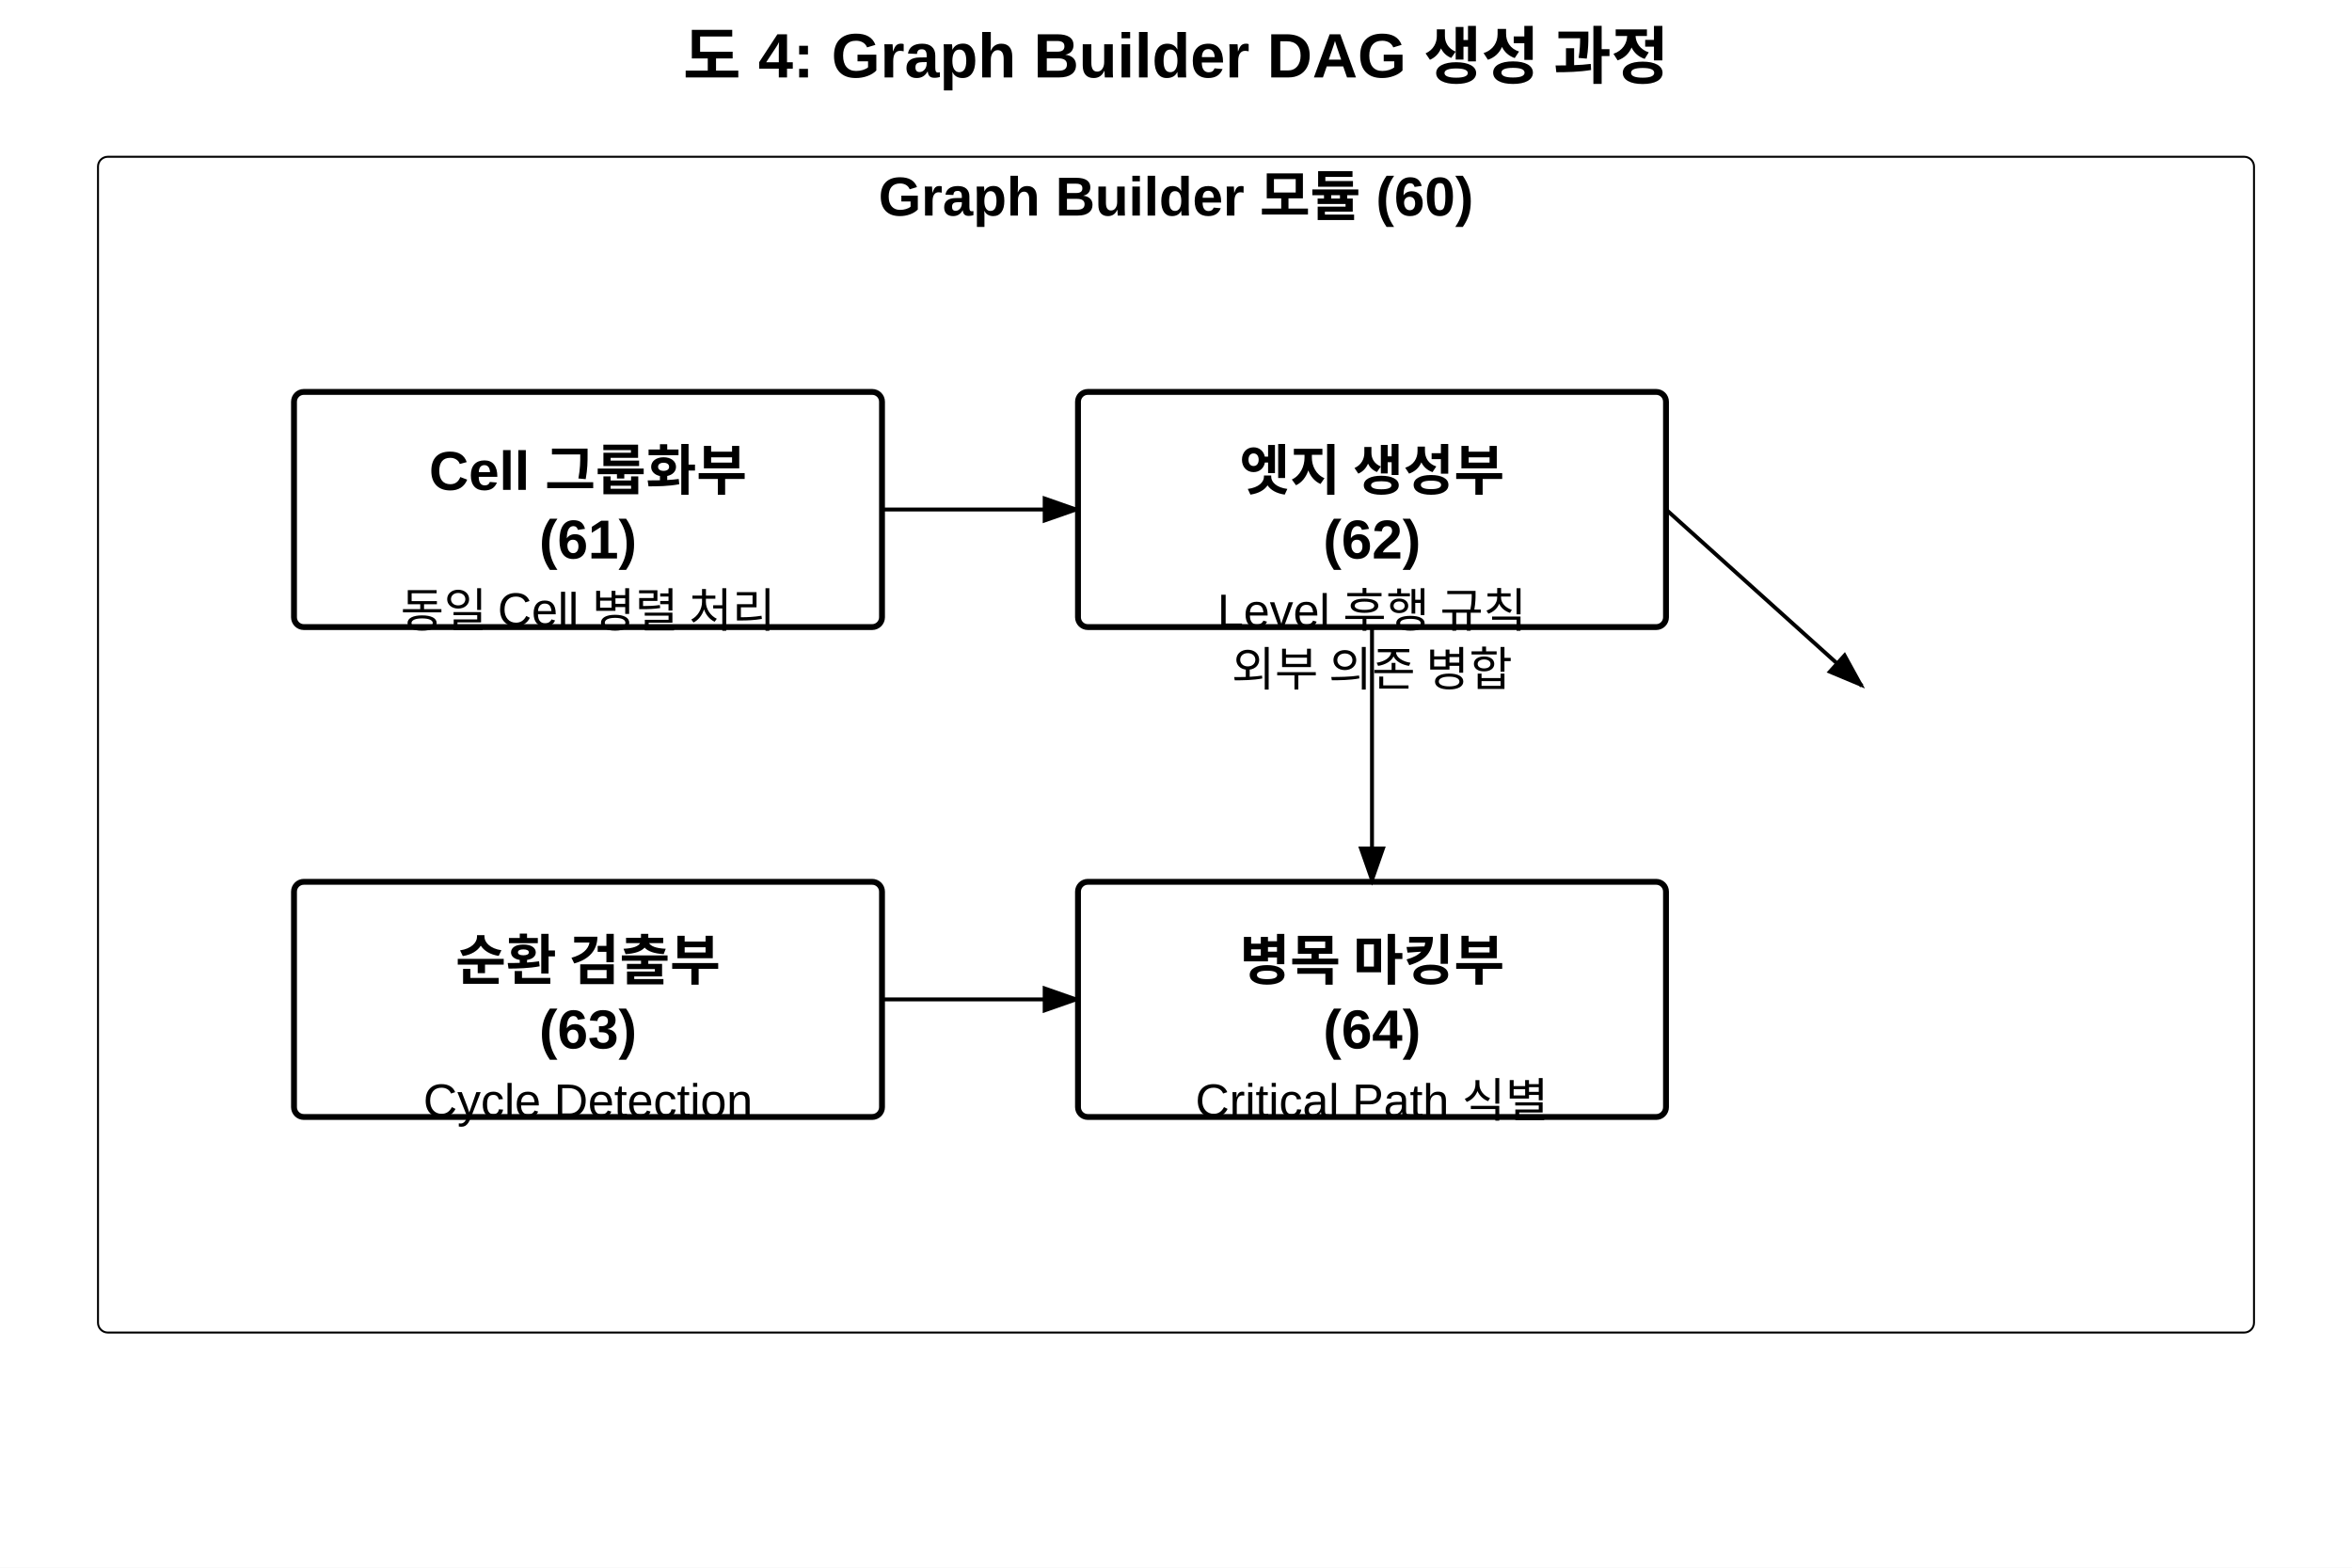
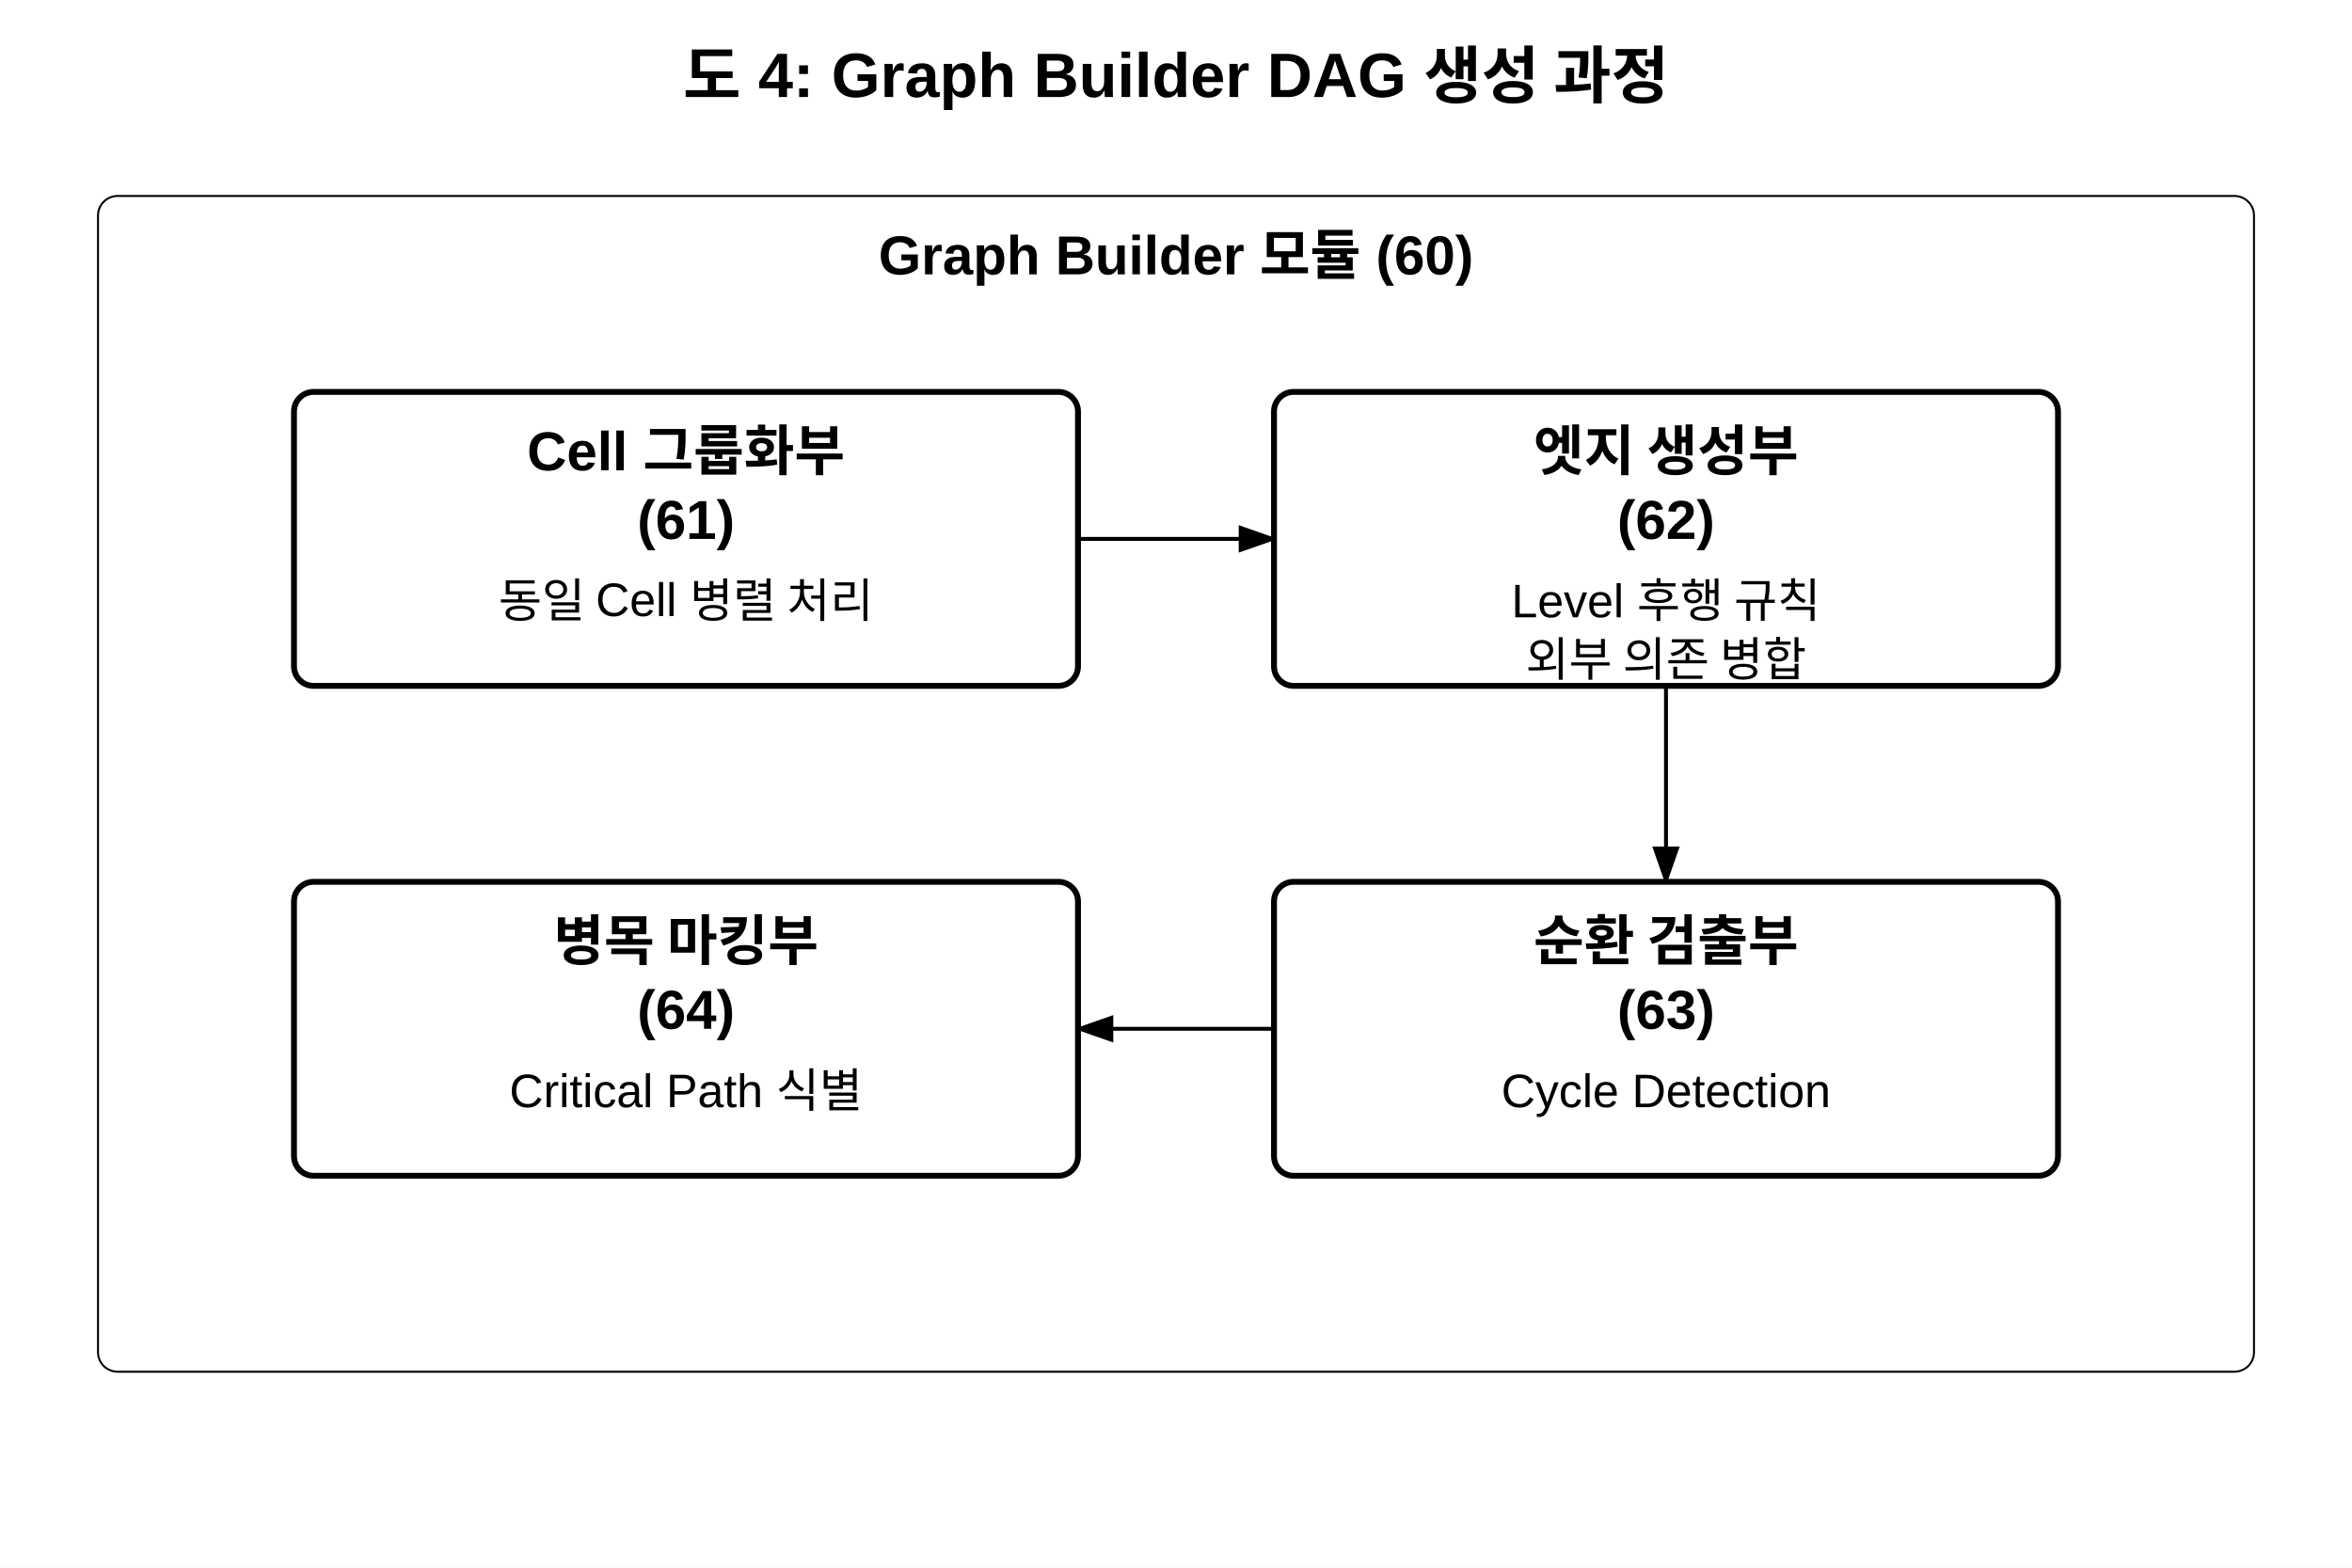
<svg xmlns="http://www.w3.org/2000/svg" width="1200" height="800" viewBox="0 0 1200 800">
  <rect width="100%" height="100%" fill="white" />
  <defs>
    <marker id="arrowhead" markerWidth="10" markerHeight="7" refX="9" refY="3.5" orient="auto">
      <polygon points="0 0, 10 3.5, 0 7" fill="black" />
    </marker>
  </defs>
-   <text x="600" y="40" text-anchor="middle" font-family="Arial, sans-serif" font-size="32" font-weight="bold">도 4: Graph Builder DAG 생성 과정</text>
-   <rect x="50" y="80" width="1100" height="600" fill="white" stroke="black" stroke-width="1" rx="5" />
-   <text x="600" y="110" text-anchor="middle" font-family="Arial, sans-serif" font-size="28" font-weight="bold">Graph Builder 모듈 (60)</text>
-   <rect x="150" y="200" width="300" height="120" fill="white" stroke="black" stroke-width="3" rx="5" />
-   <text x="300.0" y="250" text-anchor="middle" font-family="Arial, sans-serif" font-size="28" font-weight="bold">Cell 그룹화부</text>
-   <text x="300.0" y="285" text-anchor="middle" font-family="Arial, sans-serif" font-size="28" font-weight="bold">(61)</text>
-   <text x="300.0" y="320" text-anchor="middle" font-family="Arial, sans-serif" font-size="24" font-weight="normal">동일 Cell 병렬 처리</text>
-   <line x1="450" y1="260" x2="550" y2="260" stroke="black" stroke-width="2" marker-end="url(#arrowhead)" />
-   <rect x="550" y="200" width="300" height="120" fill="white" stroke="black" stroke-width="3" rx="5" />
-   <text x="700.0" y="250" text-anchor="middle" font-family="Arial, sans-serif" font-size="28" font-weight="bold">엣지 생성부</text>
-   <text x="700.0" y="285" text-anchor="middle" font-family="Arial, sans-serif" font-size="28" font-weight="bold">(62)</text>
-   <text x="700.0" y="320" text-anchor="middle" font-family="Arial, sans-serif" font-size="24" font-weight="normal">Level 후행 규칙</text>
-   <text x="700.0" y="350" text-anchor="middle" font-family="Arial, sans-serif" font-size="24" font-weight="normal">외부 의존 병합</text>
-   <line x1="850" y1="260" x2="950" y2="350" stroke="black" stroke-width="2" marker-end="url(#arrowhead)" />
-   <rect x="150" y="450" width="300" height="120" fill="white" stroke="black" stroke-width="3" rx="5" />
-   <text x="300.0" y="500" text-anchor="middle" font-family="Arial, sans-serif" font-size="28" font-weight="bold">순환 검출부</text>
-   <text x="300.0" y="535" text-anchor="middle" font-family="Arial, sans-serif" font-size="28" font-weight="bold">(63)</text>
-   <text x="300.0" y="570" text-anchor="middle" font-family="Arial, sans-serif" font-size="24" font-weight="normal">Cycle Detection</text>
-   <line x1="450" y1="510" x2="550" y2="510" stroke="black" stroke-width="2" marker-end="url(#arrowhead)" />
-   <rect x="550" y="450" width="300" height="120" fill="white" stroke="black" stroke-width="3" rx="5" />
-   <text x="700.0" y="500" text-anchor="middle" font-family="Arial, sans-serif" font-size="28" font-weight="bold">병목 마킹부</text>
-   <text x="700.0" y="535" text-anchor="middle" font-family="Arial, sans-serif" font-size="28" font-weight="bold">(64)</text>
-   <text x="700.0" y="570" text-anchor="middle" font-family="Arial, sans-serif" font-size="24" font-weight="normal">Critical Path 식별</text>
-   <line x1="700" y1="320" x2="700" y2="450" stroke="black" stroke-width="2" marker-end="url(#arrowhead)" />
+   <text x="600" y="50" text-anchor="middle" font-family="Malgun Gothic, AppleGothic, Dotum, Arial, sans-serif" font-size="32" font-weight="bold">도 4: Graph Builder DAG 생성 과정</text>
+   <rect x="50" y="100" width="1100" height="600" fill="white" stroke="black" stroke-width="1" rx="10" />
+   <text x="600" y="140" text-anchor="middle" font-family="Malgun Gothic, AppleGothic, Dotum, Arial, sans-serif" font-size="28" font-weight="bold">Graph Builder 모듈 (60)</text>
+   <rect x="150" y="200" width="400" height="150" fill="white" stroke="black" stroke-width="3" rx="10" />
+   <text x="350.0" y="240" text-anchor="middle" font-family="Malgun Gothic, AppleGothic, Dotum, Arial, sans-serif" font-size="28" font-weight="bold">Cell 그룹화부</text>
+   <text x="350.0" y="275" text-anchor="middle" font-family="Malgun Gothic, AppleGothic, Dotum, Arial, sans-serif" font-size="28" font-weight="bold">(61)</text>
+   <text x="350.0" y="315" text-anchor="middle" font-family="Malgun Gothic, AppleGothic, Dotum, Arial, sans-serif" font-size="24" font-weight="normal">동일 Cell 병렬 처리</text>
+   <line x1="550" y1="275" x2="650" y2="275" stroke="black" stroke-width="2" marker-end="url(#arrowhead)" />
+   <rect x="650" y="200" width="400" height="150" fill="white" stroke="black" stroke-width="3" rx="10" />
+   <text x="850.0" y="240" text-anchor="middle" font-family="Malgun Gothic, AppleGothic, Dotum, Arial, sans-serif" font-size="28" font-weight="bold">엣지 생성부</text>
+   <text x="850.0" y="275" text-anchor="middle" font-family="Malgun Gothic, AppleGothic, Dotum, Arial, sans-serif" font-size="28" font-weight="bold">(62)</text>
+   <text x="850.0" y="315" text-anchor="middle" font-family="Malgun Gothic, AppleGothic, Dotum, Arial, sans-serif" font-size="24" font-weight="normal">Level 후행 규칙</text>
+   <text x="850.0" y="345" text-anchor="middle" font-family="Malgun Gothic, AppleGothic, Dotum, Arial, sans-serif" font-size="24" font-weight="normal">외부 의존 병합</text>
+   <line x1="850" y1="350" x2="850" y2="450" stroke="black" stroke-width="2" marker-end="url(#arrowhead)" />
+   <rect x="650" y="450" width="400" height="150" fill="white" stroke="black" stroke-width="3" rx="10" />
+   <text x="850.0" y="490" text-anchor="middle" font-family="Malgun Gothic, AppleGothic, Dotum, Arial, sans-serif" font-size="28" font-weight="bold">순환 검출부</text>
+   <text x="850.0" y="525" text-anchor="middle" font-family="Malgun Gothic, AppleGothic, Dotum, Arial, sans-serif" font-size="28" font-weight="bold">(63)</text>
+   <text x="850.0" y="565" text-anchor="middle" font-family="Malgun Gothic, AppleGothic, Dotum, Arial, sans-serif" font-size="24" font-weight="normal">Cycle Detection</text>
+   <line x1="650" y1="525" x2="550" y2="525" stroke="black" stroke-width="2" marker-end="url(#arrowhead)" />
+   <rect x="150" y="450" width="400" height="150" fill="white" stroke="black" stroke-width="3" rx="10" />
+   <text x="350.0" y="490" text-anchor="middle" font-family="Malgun Gothic, AppleGothic, Dotum, Arial, sans-serif" font-size="28" font-weight="bold">병목 마킹부</text>
+   <text x="350.0" y="525" text-anchor="middle" font-family="Malgun Gothic, AppleGothic, Dotum, Arial, sans-serif" font-size="28" font-weight="bold">(64)</text>
+   <text x="350.0" y="565" text-anchor="middle" font-family="Malgun Gothic, AppleGothic, Dotum, Arial, sans-serif" font-size="24" font-weight="normal">Critical Path 식별</text>
</svg>
